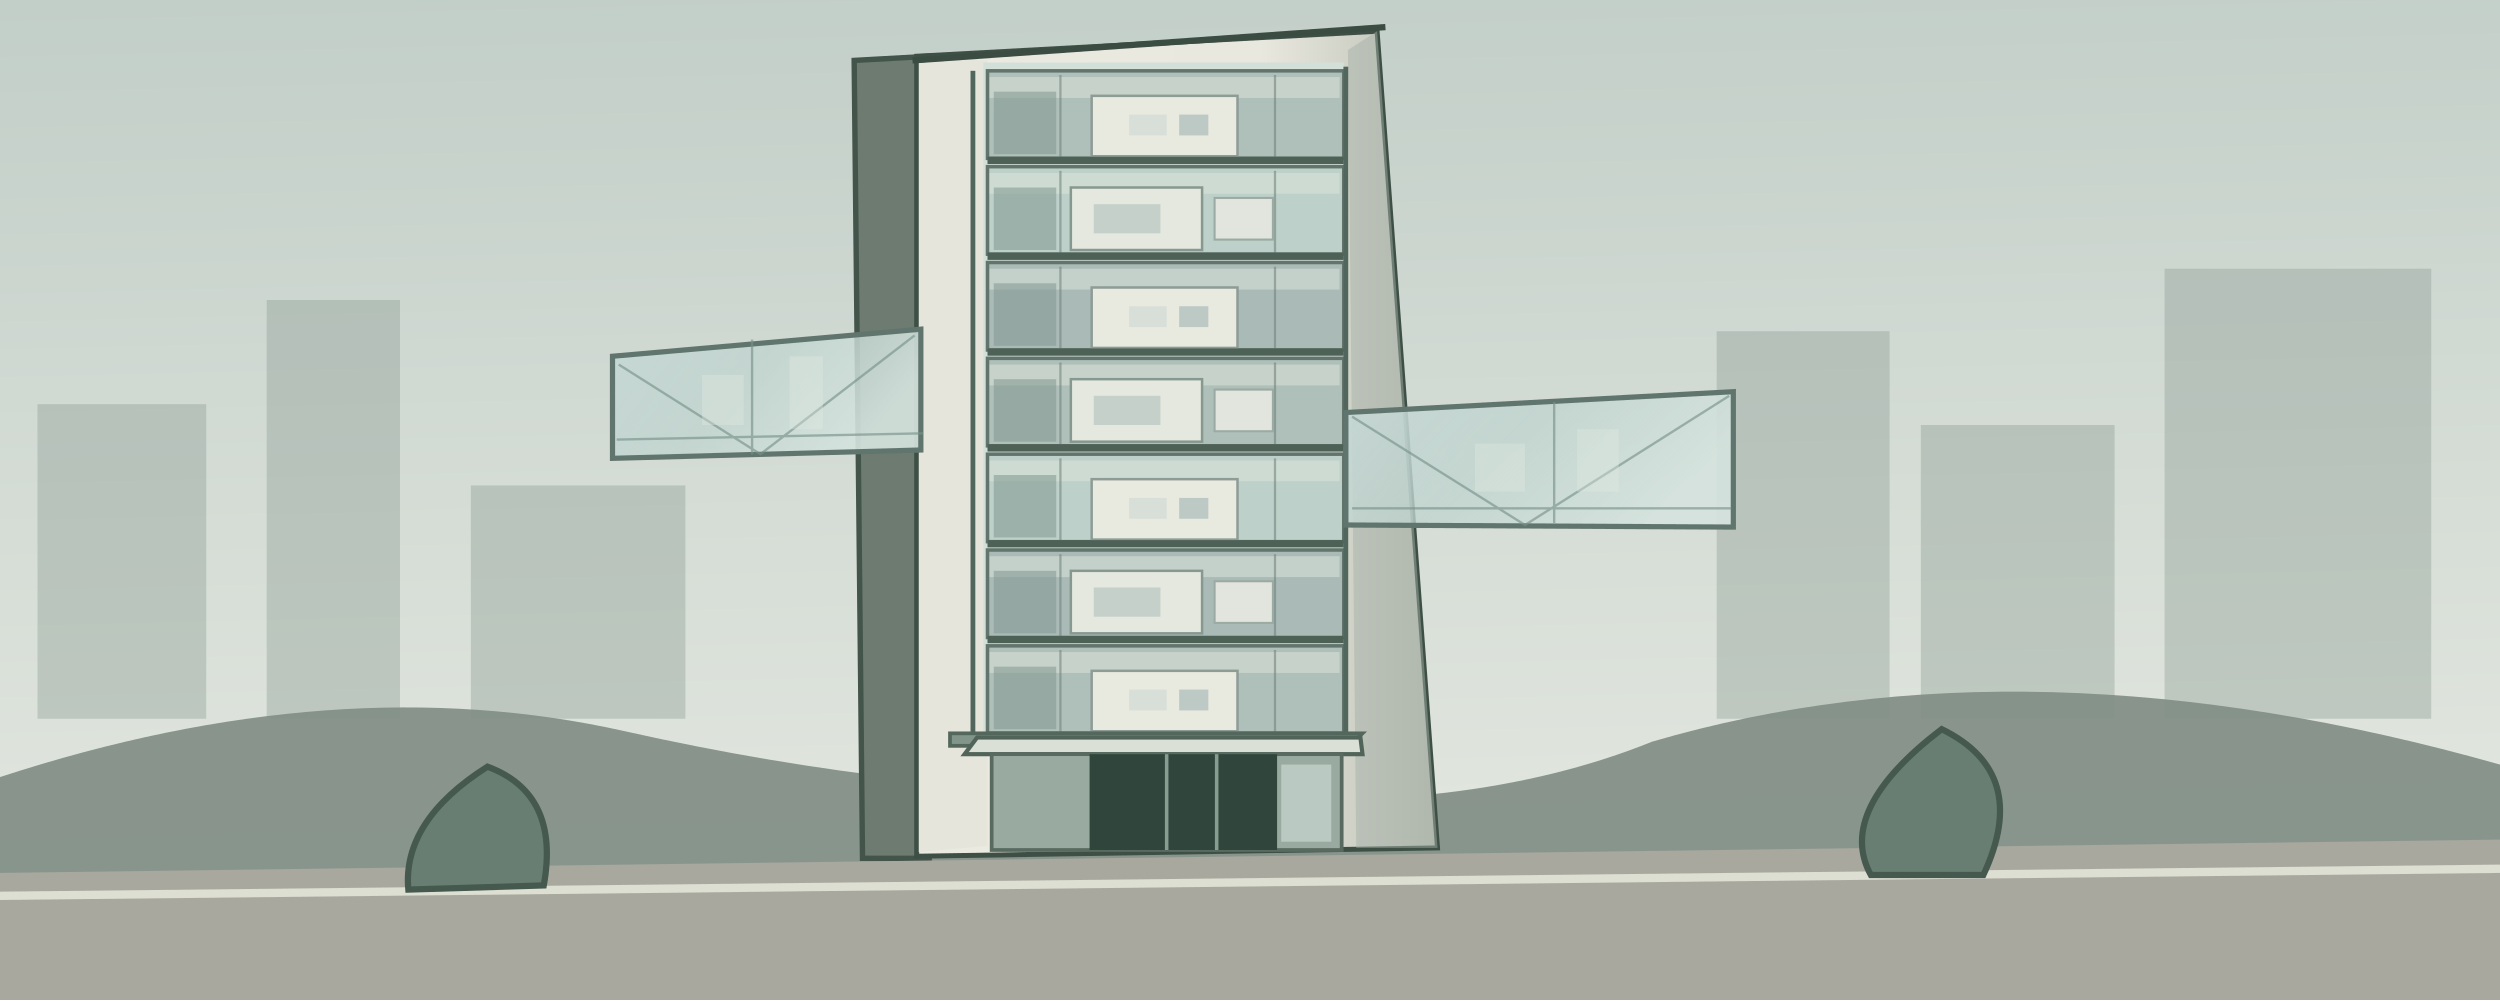
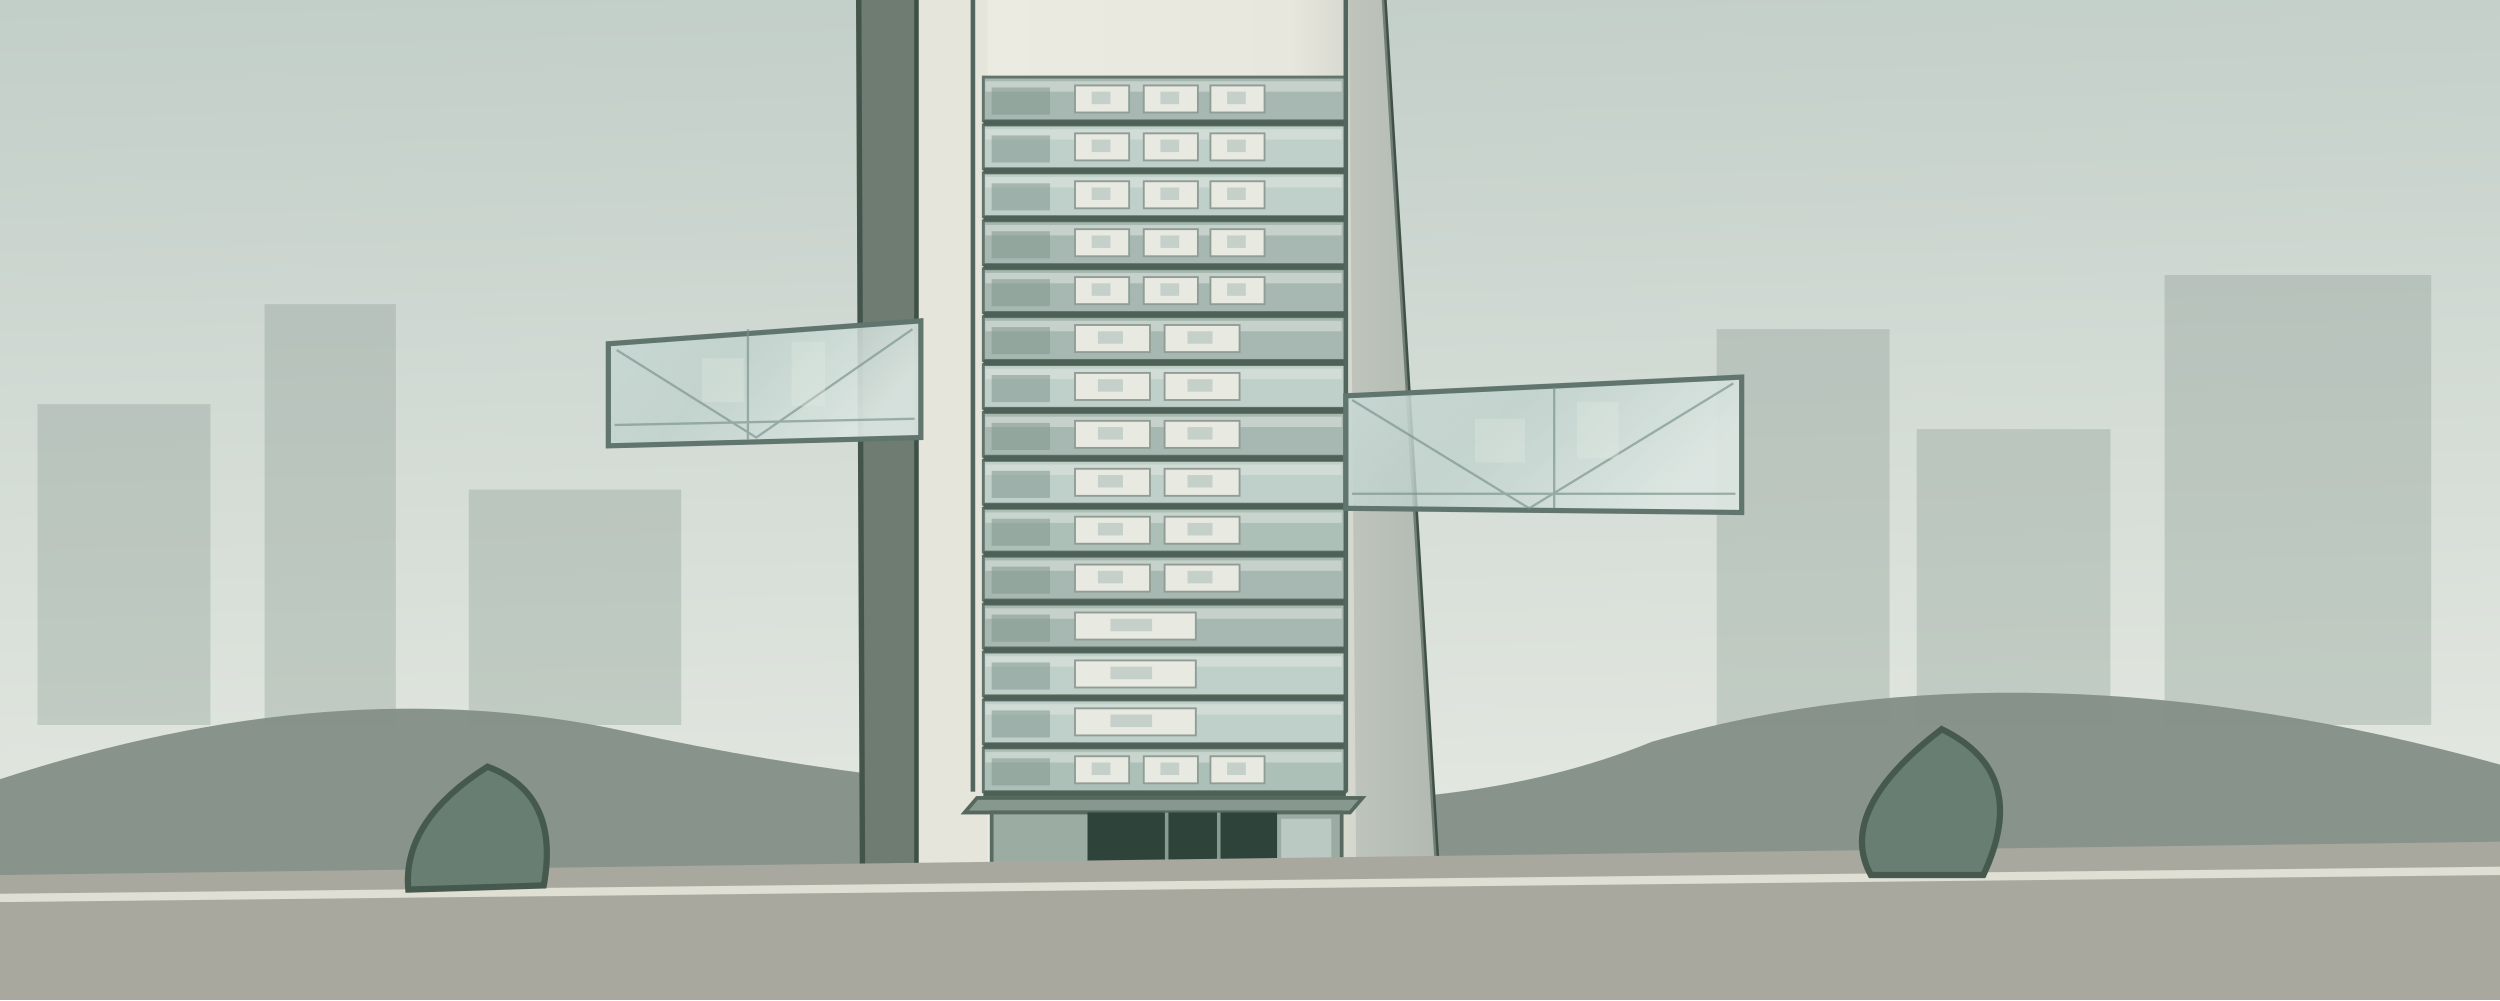
- <svg xmlns="http://www.w3.org/2000/svg" width="1200" height="480" viewBox="0 0 1200 480" role="img" aria-label="Illustration of the multi-floor virtual art gallery tower, with glass exhibition floors and elevated walkways">
+ <svg xmlns="http://www.w3.org/2000/svg" width="1200" height="480" viewBox="0 0 1200 480" role="img" aria-label="Illustration of the lowest fifteen floors of the virtual gallery tower, with glass bridges and more floors extending above the image">
  <defs>
-     <linearGradient id="sky" x1="0" x2=".06" y1="0" y2="1">
+     <linearGradient id="sky" x1="0" x2=".07" y1="0" y2="1">
      <stop stop-color="#c2cec8" />
-       <stop offset="1" stop-color="#e6eae2" />
+       <stop offset="1" stop-color="#e8ece4" />
    </linearGradient>
    <linearGradient id="glass" x1="0" x2="1" y1="0" y2=".35">
-       <stop stop-color="#c6d8d5" stop-opacity=".96" />
-       <stop offset=".5" stop-color="#c0d4cf" stop-opacity=".75" />
-       <stop offset="1" stop-color="#d5e3de" stop-opacity=".92" />
+       <stop stop-color="#c8d8d4" stop-opacity=".96" />
+       <stop offset=".45" stop-color="#bfd1cc" stop-opacity=".78" />
+       <stop offset="1" stop-color="#dce6e2" stop-opacity=".94" />
    </linearGradient>
-     <linearGradient id="facade" x1="0" y1="0" x2="1" y2="0">
-       <stop stop-color="#eaeae0" />
-       <stop offset=".66" stop-color="#e9e8df" />
-       <stop offset="1" stop-color="#b9beb2" />
+     <linearGradient id="facade" x1="0" x2="1" y1="0" y2="0">
+       <stop stop-color="#ecece2" />
+       <stop offset=".72" stop-color="#e8e7de" />
+       <stop offset="1" stop-color="#bcc2b8" />
    </linearGradient>
  </defs>
  <rect width="1200" height="480" fill="url(#sky)" />
-   <g fill="#82938b" opacity=".34">
-     <rect x="18" y="194" width="81" height="151" />
-     <rect x="128" y="144" width="64" height="201" />
-     <rect x="226" y="233" width="103" height="112" />
-     <rect x="824" y="159" width="83" height="186" />
-     <rect x="922" y="204" width="93" height="141" />
-     <rect x="1039" y="129" width="128" height="216" />
-   </g>
-   <path d="M0 373Q162 320 300 351T575 382Q704 392 793 356Q974 303 1200 367V451H0Z" fill="#838f87" opacity=".94" />
-   <path d="M410 29L446 27V412H414Z" fill="#6d7b71" stroke="#43544a" stroke-width="2.6" />
-   <path d="M440 27L661 15L690 407L440 411Z" fill="url(#facade)" stroke="#3e5046" stroke-width="2.4" />
-   <path d="M441 28L474 29V406L441 409Z" fill="#e5e5dc" />
-   <path d="M661 15L690 407H651L647 24Z" fill="#a5afa7" opacity=".48" />
-   <path d="M438 29L665 13" fill="none" stroke="#3b4c42" stroke-width="3" />
-   <path d="M472 30H645V359H472Z" fill="#d3dfd9" />
-   <g>
-     <rect x="474" y="34" width="171" height="42" fill="#afbfba" stroke="#62746b" stroke-width="1.7" />
-     <path d="M475 37H643V47H475Z" fill="#dce4db" opacity=".52" />
-     <rect x="477" y="44" width="30" height="30" fill="#82978f" opacity=".55" />
-     <path d="M509 36V76M612 36V76" fill="none" stroke="#6b8078" opacity=".55" stroke-width="1.1" />
-     <rect x="524" y="46" width="70" height="29" fill="#e8e9df" stroke="#8d9c96" stroke-width="1.2" />
-     <rect x="542" y="55" width="18" height="10" fill="#d8dfd8" />
-     <rect x="566" y="55" width="14" height="10" fill="#bcc9c5" />
-     <path d="M474 77H645" stroke="#4e6157" stroke-width="3.5" />
-   </g>
-   <g>
-     <rect x="474" y="80" width="171" height="42" fill="#bdd0c9" stroke="#62746b" stroke-width="1.7" />
-     <path d="M475 83H643V93H475Z" fill="#dce4db" opacity=".52" />
-     <rect x="477" y="90" width="30" height="30" fill="#82978f" opacity=".55" />
-     <path d="M509 82V122M612 82V122" fill="none" stroke="#6b8078" opacity=".55" stroke-width="1.1" />
-     <rect x="514" y="90" width="63" height="30" fill="#e5e8df" stroke="#869990" stroke-width="1.2" />
-     <rect x="525" y="98" width="32" height="14" fill="#c4d0c9" />
-     <rect x="583" y="95" width="28" height="20" fill="#e2e5dd" stroke="#9baaa3" stroke-width="1" />
-     <path d="M474 123H645" stroke="#4e6157" stroke-width="3.5" />
-   </g>
-   <g>
-     <rect x="474" y="126" width="171" height="42" fill="#aabbb7" stroke="#62746b" stroke-width="1.7" />
-     <path d="M475 129H643V139H475Z" fill="#dce4db" opacity=".52" />
-     <rect x="477" y="136" width="30" height="30" fill="#82978f" opacity=".55" />
-     <path d="M509 128V168M612 128V168" fill="none" stroke="#6b8078" opacity=".55" stroke-width="1.1" />
-     <rect x="524" y="138" width="70" height="29" fill="#e8e9df" stroke="#8d9c96" stroke-width="1.2" />
-     <rect x="542" y="147" width="18" height="10" fill="#d8dfd8" />
-     <rect x="566" y="147" width="14" height="10" fill="#bcc9c5" />
-     <path d="M474 169H645" stroke="#4e6157" stroke-width="3.5" />
-   </g>
-   <g>
-     <rect x="474" y="172" width="171" height="42" fill="#afbfba" stroke="#62746b" stroke-width="1.7" />
-     <path d="M475 175H643V185H475Z" fill="#dce4db" opacity=".52" />
-     <rect x="477" y="182" width="30" height="30" fill="#82978f" opacity=".55" />
-     <path d="M509 174V214M612 174V214" fill="none" stroke="#6b8078" opacity=".55" stroke-width="1.1" />
-     <rect x="514" y="182" width="63" height="30" fill="#e5e8df" stroke="#869990" stroke-width="1.2" />
-     <rect x="525" y="190" width="32" height="14" fill="#c4d0c9" />
-     <rect x="583" y="187" width="28" height="20" fill="#e2e5dd" stroke="#9baaa3" stroke-width="1" />
-     <path d="M474 215H645" stroke="#4e6157" stroke-width="3.5" />
-   </g>
-   <g>
-     <rect x="474" y="218" width="171" height="42" fill="#bdd0c9" stroke="#62746b" stroke-width="1.7" />
-     <path d="M475 221H643V231H475Z" fill="#dce4db" opacity=".52" />
-     <rect x="477" y="228" width="30" height="30" fill="#82978f" opacity=".55" />
-     <path d="M509 220V260M612 220V260" fill="none" stroke="#6b8078" opacity=".55" stroke-width="1.1" />
-     <rect x="524" y="230" width="70" height="29" fill="#e8e9df" stroke="#8d9c96" stroke-width="1.2" />
-     <rect x="542" y="239" width="18" height="10" fill="#d8dfd8" />
-     <rect x="566" y="239" width="14" height="10" fill="#bcc9c5" />
-     <path d="M474 261H645" stroke="#4e6157" stroke-width="3.5" />
-   </g>
-   <g>
-     <rect x="474" y="264" width="171" height="42" fill="#aabbb7" stroke="#62746b" stroke-width="1.7" />
-     <path d="M475 267H643V277H475Z" fill="#dce4db" opacity=".52" />
-     <rect x="477" y="274" width="30" height="30" fill="#82978f" opacity=".55" />
-     <path d="M509 266V306M612 266V306" fill="none" stroke="#6b8078" opacity=".55" stroke-width="1.1" />
-     <rect x="514" y="274" width="63" height="30" fill="#e5e8df" stroke="#869990" stroke-width="1.2" />
-     <rect x="525" y="282" width="32" height="14" fill="#c4d0c9" />
-     <rect x="583" y="279" width="28" height="20" fill="#e2e5dd" stroke="#9baaa3" stroke-width="1" />
-     <path d="M474 307H645" stroke="#4e6157" stroke-width="3.5" />
-   </g>
-   <g>
-     <rect x="474" y="310" width="171" height="42" fill="#afbfba" stroke="#62746b" stroke-width="1.7" />
-     <path d="M475 313H643V323H475Z" fill="#dce4db" opacity=".52" />
-     <rect x="477" y="320" width="30" height="30" fill="#82978f" opacity=".55" />
-     <path d="M509 312V352M612 312V352" fill="none" stroke="#6b8078" opacity=".55" stroke-width="1.1" />
-     <rect x="524" y="322" width="70" height="29" fill="#e8e9df" stroke="#8d9c96" stroke-width="1.2" />
-     <rect x="542" y="331" width="18" height="10" fill="#d8dfd8" />
-     <rect x="566" y="331" width="14" height="10" fill="#bcc9c5" />
-     <path d="M474 353H645" stroke="#4e6157" stroke-width="3.5" />
-   </g>
-   <path d="M467 34V355M646 32V354" stroke="#51665c" stroke-width="2.3" />
-   <path d="M456 352H654L648 358H456Z" fill="#82958b" stroke="#54675c" stroke-width="1.8" />
-   <g stroke="#60756e" stroke-width="2.5">
-     <path d="M294 171L442 158V216L294 220Z" fill="url(#glass)" />
-     <path d="M646 198L832 188V253L646 252Z" fill="url(#glass)" />
-   </g>
-   <g fill="none" stroke="#77928a" stroke-width="1.15" opacity=".64">
-     <path d="M297 175L365 218L439 161M361 163V218M296 211L443 208" />
-     <path d="M649 200L732 252L830 190M746 193V251M649 244H831" />
-   </g>
-   <g opacity=".35" fill="#e3eae2">
-     <rect x="337" y="180" width="20" height="24" />
-     <rect x="379" y="171" width="16" height="35" />
-     <rect x="708" y="213" width="24" height="23" />
-     <rect x="757" y="206" width="20" height="30" />
-   </g>
-   <path d="M469 354L653 354L654 362H463Z" fill="#dae0d5" stroke="#516459" stroke-width="2" />
-   <rect x="476" y="362" width="168" height="46" fill="#99aba1" stroke="#596b61" stroke-width="1.8" />
-   <rect x="523" y="362" width="90" height="46" fill="#30453c" />
-   <path d="M560 362V408M584 362V408" stroke="#879d91" stroke-width="1.7" />
-   <rect x="615" y="367" width="24" height="37" fill="#c8d6ce" opacity=".7" />
-   <path d="M0 419L1200 403V480H0Z" fill="#a8a89e" />
-   <path d="M0 430L1200 417" stroke="#dedfd3" stroke-width="4" />
+   <g fill="#82938b" opacity=".32">
+     <rect x="18" y="194" width="83" height="154" />
+     <rect x="127" y="146" width="63" height="202" />
+     <rect x="225" y="235" width="102" height="113" />
+     <rect x="824" y="158" width="83" height="190" />
+     <rect x="920" y="206" width="93" height="142" />
+     <rect x="1039" y="132" width="128" height="216" />
+   </g>
+   <path d="M0 374Q162 321 300 351T575 383Q705 392 793 356Q973 304 1200 367V449H0Z" fill="#838f87" opacity=".95" />
+   <path d="M412 -42L446 -44V422H414Z" fill="#6e7c72" stroke="#43544a" stroke-width="2.6" />
+   <path d="M440 -44L661 -56L690 418L440 421Z" fill="url(#facade)" stroke="#3f5046" stroke-width="2.4" />
+   <path d="M441 -44L474 -42V416L441 419Z" fill="#e5e5dc" />
+   <path d="M661 -56L690 418H651L647 -47Z" fill="#a5afa7" opacity=".48" />
+   <g data-floor="2026-10-05" data-artwork-count="15">
+     <rect x="472" y="359" width="174" height="21" fill="#adc0b8" stroke="#62746b" stroke-width="1.4" />
+     <path d="M473 361H644V366H473Z" fill="#dfe6de" opacity=".55" />
+     <rect x="476" y="364" width="28" height="13" fill="#82978f" opacity=".56" />
+     <rect x="516" y="363" width="26" height="13" fill="#e8e9e1" stroke="#8f9d96" stroke-width=".9" />
+     <rect x="524" y="366" width="9" height="6" fill="#c5d0ca" />
+     <rect x="549" y="363" width="26" height="13" fill="#e8e9e1" stroke="#8f9d96" stroke-width=".9" />
+     <rect x="557" y="366" width="9" height="6" fill="#c5d0ca" />
+     <rect x="581" y="363" width="26" height="13" fill="#e8e9e1" stroke="#8f9d96" stroke-width=".9" />
+     <rect x="589" y="366" width="9" height="6" fill="#c5d0ca" />
+     <path d="M472 381H646" stroke="#4e6157" stroke-width="2.6" />
+   </g>
+   <g data-floor="2026-10-06" data-artwork-count="9">
+     <rect x="472" y="336" width="174" height="21" fill="#bfd0ca" stroke="#62746b" stroke-width="1.4" />
+     <path d="M473 338H644V343H473Z" fill="#dfe6de" opacity=".55" />
+     <rect x="476" y="341" width="28" height="13" fill="#82978f" opacity=".56" />
+     <rect x="516" y="340" width="58" height="13" fill="#e8e9e1" stroke="#8f9d96" stroke-width=".9" />
+     <rect x="533" y="343" width="20" height="6" fill="#c5d0ca" />
+     <path d="M472 358H646" stroke="#4e6157" stroke-width="2.6" />
+   </g>
+   <g data-floor="2026-10-07" data-artwork-count="5">
+     <rect x="472" y="313" width="174" height="21" fill="#bfd0ca" stroke="#62746b" stroke-width="1.4" />
+     <path d="M473 315H644V320H473Z" fill="#dfe6de" opacity=".55" />
+     <rect x="476" y="318" width="28" height="13" fill="#82978f" opacity=".56" />
+     <rect x="516" y="317" width="58" height="13" fill="#e8e9e1" stroke="#8f9d96" stroke-width=".9" />
+     <rect x="533" y="320" width="20" height="6" fill="#c5d0ca" />
+     <path d="M472 335H646" stroke="#4e6157" stroke-width="2.6" />
+   </g>
+   <g data-floor="2026-10-08" data-artwork-count="5">
+     <rect x="472" y="290" width="174" height="21" fill="#a6b8b1" stroke="#62746b" stroke-width="1.4" />
+     <path d="M473 292H644V297H473Z" fill="#dfe6de" opacity=".55" />
+     <rect x="476" y="295" width="28" height="13" fill="#82978f" opacity=".56" />
+     <rect x="516" y="294" width="58" height="13" fill="#e8e9e1" stroke="#8f9d96" stroke-width=".9" />
+     <rect x="533" y="297" width="20" height="6" fill="#c5d0ca" />
+     <path d="M472 312H646" stroke="#4e6157" stroke-width="2.6" />
+   </g>
+   <g data-floor="2026-10-09" data-artwork-count="10">
+     <rect x="472" y="267" width="174" height="21" fill="#a6b8b1" stroke="#62746b" stroke-width="1.4" />
+     <path d="M473 269H644V274H473Z" fill="#dfe6de" opacity=".55" />
+     <rect x="476" y="272" width="28" height="13" fill="#82978f" opacity=".56" />
+     <rect x="516" y="271" width="36" height="13" fill="#e8e9e1" stroke="#8f9d96" stroke-width=".9" />
+     <rect x="527" y="274" width="12" height="6" fill="#c5d0ca" />
+     <rect x="559" y="271" width="36" height="13" fill="#e8e9e1" stroke="#8f9d96" stroke-width=".9" />
+     <rect x="570" y="274" width="12" height="6" fill="#c5d0ca" />
+     <path d="M472 289H646" stroke="#4e6157" stroke-width="2.6" />
+   </g>
+   <g data-floor="2026-10-10" data-artwork-count="10">
+     <rect x="472" y="244" width="174" height="21" fill="#adc0b8" stroke="#62746b" stroke-width="1.4" />
+     <path d="M473 246H644V251H473Z" fill="#dfe6de" opacity=".55" />
+     <rect x="476" y="249" width="28" height="13" fill="#82978f" opacity=".56" />
+     <rect x="516" y="248" width="36" height="13" fill="#e8e9e1" stroke="#8f9d96" stroke-width=".9" />
+     <rect x="527" y="251" width="12" height="6" fill="#c5d0ca" />
+     <rect x="559" y="248" width="36" height="13" fill="#e8e9e1" stroke="#8f9d96" stroke-width=".9" />
+     <rect x="570" y="251" width="12" height="6" fill="#c5d0ca" />
+     <path d="M472 266H646" stroke="#4e6157" stroke-width="2.6" />
+   </g>
+   <g data-floor="2026-10-11" data-artwork-count="10">
+     <rect x="472" y="221" width="174" height="21" fill="#bfd0ca" stroke="#62746b" stroke-width="1.4" />
+     <path d="M473 223H644V228H473Z" fill="#dfe6de" opacity=".55" />
+     <rect x="476" y="226" width="28" height="13" fill="#82978f" opacity=".56" />
+     <rect x="516" y="225" width="36" height="13" fill="#e8e9e1" stroke="#8f9d96" stroke-width=".9" />
+     <rect x="527" y="228" width="12" height="6" fill="#c5d0ca" />
+     <rect x="559" y="225" width="36" height="13" fill="#e8e9e1" stroke="#8f9d96" stroke-width=".9" />
+     <rect x="570" y="228" width="12" height="6" fill="#c5d0ca" />
+     <path d="M472 243H646" stroke="#4e6157" stroke-width="2.6" />
+   </g>
+   <g data-floor="2026-10-12" data-artwork-count="10">
+     <rect x="472" y="198" width="174" height="21" fill="#a6b8b1" stroke="#62746b" stroke-width="1.4" />
+     <path d="M473 200H644V205H473Z" fill="#dfe6de" opacity=".55" />
+     <rect x="476" y="203" width="28" height="13" fill="#82978f" opacity=".56" />
+     <rect x="516" y="202" width="36" height="13" fill="#e8e9e1" stroke="#8f9d96" stroke-width=".9" />
+     <rect x="527" y="205" width="12" height="6" fill="#c5d0ca" />
+     <rect x="559" y="202" width="36" height="13" fill="#e8e9e1" stroke="#8f9d96" stroke-width=".9" />
+     <rect x="570" y="205" width="12" height="6" fill="#c5d0ca" />
+     <path d="M472 220H646" stroke="#4e6157" stroke-width="2.6" />
+   </g>
+   <g data-floor="2026-10-13" data-artwork-count="14">
+     <rect x="472" y="175" width="174" height="21" fill="#bfd0ca" stroke="#62746b" stroke-width="1.4" />
+     <path d="M473 177H644V182H473Z" fill="#dfe6de" opacity=".55" />
+     <rect x="476" y="180" width="28" height="13" fill="#82978f" opacity=".56" />
+     <rect x="516" y="179" width="36" height="13" fill="#e8e9e1" stroke="#8f9d96" stroke-width=".9" />
+     <rect x="527" y="182" width="12" height="6" fill="#c5d0ca" />
+     <rect x="559" y="179" width="36" height="13" fill="#e8e9e1" stroke="#8f9d96" stroke-width=".9" />
+     <rect x="570" y="182" width="12" height="6" fill="#c5d0ca" />
+     <path d="M472 197H646" stroke="#4e6157" stroke-width="2.6" />
+   </g>
+   <g data-floor="2026-10-14" data-artwork-count="14">
+     <rect x="472" y="152" width="174" height="21" fill="#a6b8b1" stroke="#62746b" stroke-width="1.4" />
+     <path d="M473 154H644V159H473Z" fill="#dfe6de" opacity=".55" />
+     <rect x="476" y="157" width="28" height="13" fill="#82978f" opacity=".56" />
+     <rect x="516" y="156" width="36" height="13" fill="#e8e9e1" stroke="#8f9d96" stroke-width=".9" />
+     <rect x="527" y="159" width="12" height="6" fill="#c5d0ca" />
+     <rect x="559" y="156" width="36" height="13" fill="#e8e9e1" stroke="#8f9d96" stroke-width=".9" />
+     <rect x="570" y="159" width="12" height="6" fill="#c5d0ca" />
+     <path d="M472 174H646" stroke="#4e6157" stroke-width="2.6" />
+   </g>
+   <g data-floor="2026-10-15" data-artwork-count="16">
+     <rect x="472" y="129" width="174" height="21" fill="#a6b8b1" stroke="#62746b" stroke-width="1.4" />
+     <path d="M473 131H644V136H473Z" fill="#dfe6de" opacity=".55" />
+     <rect x="476" y="134" width="28" height="13" fill="#82978f" opacity=".56" />
+     <rect x="516" y="133" width="26" height="13" fill="#e8e9e1" stroke="#8f9d96" stroke-width=".9" />
+     <rect x="524" y="136" width="9" height="6" fill="#c5d0ca" />
+     <rect x="549" y="133" width="26" height="13" fill="#e8e9e1" stroke="#8f9d96" stroke-width=".9" />
+     <rect x="557" y="136" width="9" height="6" fill="#c5d0ca" />
+     <rect x="581" y="133" width="26" height="13" fill="#e8e9e1" stroke="#8f9d96" stroke-width=".9" />
+     <rect x="589" y="136" width="9" height="6" fill="#c5d0ca" />
+     <path d="M472 151H646" stroke="#4e6157" stroke-width="2.6" />
+   </g>
+   <g data-floor="2026-10-16" data-artwork-count="18">
+     <rect x="472" y="106" width="174" height="21" fill="#a6b8b1" stroke="#62746b" stroke-width="1.4" />
+     <path d="M473 108H644V113H473Z" fill="#dfe6de" opacity=".55" />
+     <rect x="476" y="111" width="28" height="13" fill="#82978f" opacity=".56" />
+     <rect x="516" y="110" width="26" height="13" fill="#e8e9e1" stroke="#8f9d96" stroke-width=".9" />
+     <rect x="524" y="113" width="9" height="6" fill="#c5d0ca" />
+     <rect x="549" y="110" width="26" height="13" fill="#e8e9e1" stroke="#8f9d96" stroke-width=".9" />
+     <rect x="557" y="113" width="9" height="6" fill="#c5d0ca" />
+     <rect x="581" y="110" width="26" height="13" fill="#e8e9e1" stroke="#8f9d96" stroke-width=".9" />
+     <rect x="589" y="113" width="9" height="6" fill="#c5d0ca" />
+     <path d="M472 128H646" stroke="#4e6157" stroke-width="2.6" />
+   </g>
+   <g data-floor="2026-10-17" data-artwork-count="16">
+     <rect x="472" y="83" width="174" height="21" fill="#bfd0ca" stroke="#62746b" stroke-width="1.4" />
+     <path d="M473 85H644V90H473Z" fill="#dfe6de" opacity=".55" />
+     <rect x="476" y="88" width="28" height="13" fill="#82978f" opacity=".56" />
+     <rect x="516" y="87" width="26" height="13" fill="#e8e9e1" stroke="#8f9d96" stroke-width=".9" />
+     <rect x="524" y="90" width="9" height="6" fill="#c5d0ca" />
+     <rect x="549" y="87" width="26" height="13" fill="#e8e9e1" stroke="#8f9d96" stroke-width=".9" />
+     <rect x="557" y="90" width="9" height="6" fill="#c5d0ca" />
+     <rect x="581" y="87" width="26" height="13" fill="#e8e9e1" stroke="#8f9d96" stroke-width=".9" />
+     <rect x="589" y="90" width="9" height="6" fill="#c5d0ca" />
+     <path d="M472 105H646" stroke="#4e6157" stroke-width="2.6" />
+   </g>
+   <g data-floor="2026-10-18" data-artwork-count="18">
+     <rect x="472" y="60" width="174" height="21" fill="#bfd0ca" stroke="#62746b" stroke-width="1.4" />
+     <path d="M473 62H644V67H473Z" fill="#dfe6de" opacity=".55" />
+     <rect x="476" y="65" width="28" height="13" fill="#82978f" opacity=".56" />
+     <rect x="516" y="64" width="26" height="13" fill="#e8e9e1" stroke="#8f9d96" stroke-width=".9" />
+     <rect x="524" y="67" width="9" height="6" fill="#c5d0ca" />
+     <rect x="549" y="64" width="26" height="13" fill="#e8e9e1" stroke="#8f9d96" stroke-width=".9" />
+     <rect x="557" y="67" width="9" height="6" fill="#c5d0ca" />
+     <rect x="581" y="64" width="26" height="13" fill="#e8e9e1" stroke="#8f9d96" stroke-width=".9" />
+     <rect x="589" y="67" width="9" height="6" fill="#c5d0ca" />
+     <path d="M472 82H646" stroke="#4e6157" stroke-width="2.6" />
+   </g>
+   <g data-floor="2026-10-19" data-artwork-count="18">
+     <rect x="472" y="37" width="174" height="21" fill="#a6b8b1" stroke="#62746b" stroke-width="1.4" />
+     <path d="M473 39H644V44H473Z" fill="#dfe6de" opacity=".55" />
+     <rect x="476" y="42" width="28" height="13" fill="#82978f" opacity=".56" />
+     <rect x="516" y="41" width="26" height="13" fill="#e8e9e1" stroke="#8f9d96" stroke-width=".9" />
+     <rect x="524" y="44" width="9" height="6" fill="#c5d0ca" />
+     <rect x="549" y="41" width="26" height="13" fill="#e8e9e1" stroke="#8f9d96" stroke-width=".9" />
+     <rect x="557" y="44" width="9" height="6" fill="#c5d0ca" />
+     <rect x="581" y="41" width="26" height="13" fill="#e8e9e1" stroke="#8f9d96" stroke-width=".9" />
+     <rect x="589" y="44" width="9" height="6" fill="#c5d0ca" />
+     <path d="M472 59H646" stroke="#4e6157" stroke-width="2.6" />
+   </g>
+   <path d="M467 -30V380M646 -30V380" fill="none" stroke="#51665c" stroke-width="2.2" />
+   <path d="M292 165L442 154V210L292 214Z" fill="url(#glass)" stroke="#60756e" stroke-width="2.5" />
+   <g fill="none" stroke="#78918a" stroke-width="1.12" opacity=".66">
+     <path d="M296 168L363 210L438 158M359 158V211M295 204L439 201" />
+   </g>
+   <g opacity=".34" fill="#e3eae2">
+     <rect x="337" y="172" width="20" height="21" />
+     <rect x="380" y="164" width="16" height="31" />
+   </g>
+   <path d="M646 190L836 181V246L646 244Z" fill="url(#glass)" stroke="#60756e" stroke-width="2.5" />
+   <g fill="none" stroke="#78918a" stroke-width="1.12" opacity=".66">
+     <path d="M649 192L734 244L832 184M746 186V244M649 237H833" />
+   </g>
+   <g opacity=".34" fill="#e3eae2">
+     <rect x="708" y="201" width="24" height="21" />
+     <rect x="757" y="193" width="20" height="27" />
+   </g>
+   <path d="M469 383H654L648 390H463Z" fill="#87988f" stroke="#55685d" stroke-width="1.8" />
+   <rect x="476" y="390" width="168" height="28" fill="#9bada3" stroke="#596b61" stroke-width="1.8" />
+   <rect x="522" y="390" width="91" height="28" fill="#2e443b" />
+   <path d="M560 390V418M585 390V418" stroke="#879d91" stroke-width="1.7" />
+   <rect x="615" y="393" width="24" height="22" fill="#c8d6ce" opacity=".7" />
+   <path d="M0 420L1200 404V480H0Z" fill="#a8a89e" />
+   <path d="M0 431L1200 418" stroke="#dfdfd3" stroke-width="4" />
  <path d="M196 427Q193 394 234 368Q269 381 261 425Z" fill="#687e73" stroke="#45594f" stroke-width="3" />
  <path d="M898 420Q881 389 932 350Q975 371 952 420Z" fill="#687e73" stroke="#45594f" stroke-width="3" />
</svg>
